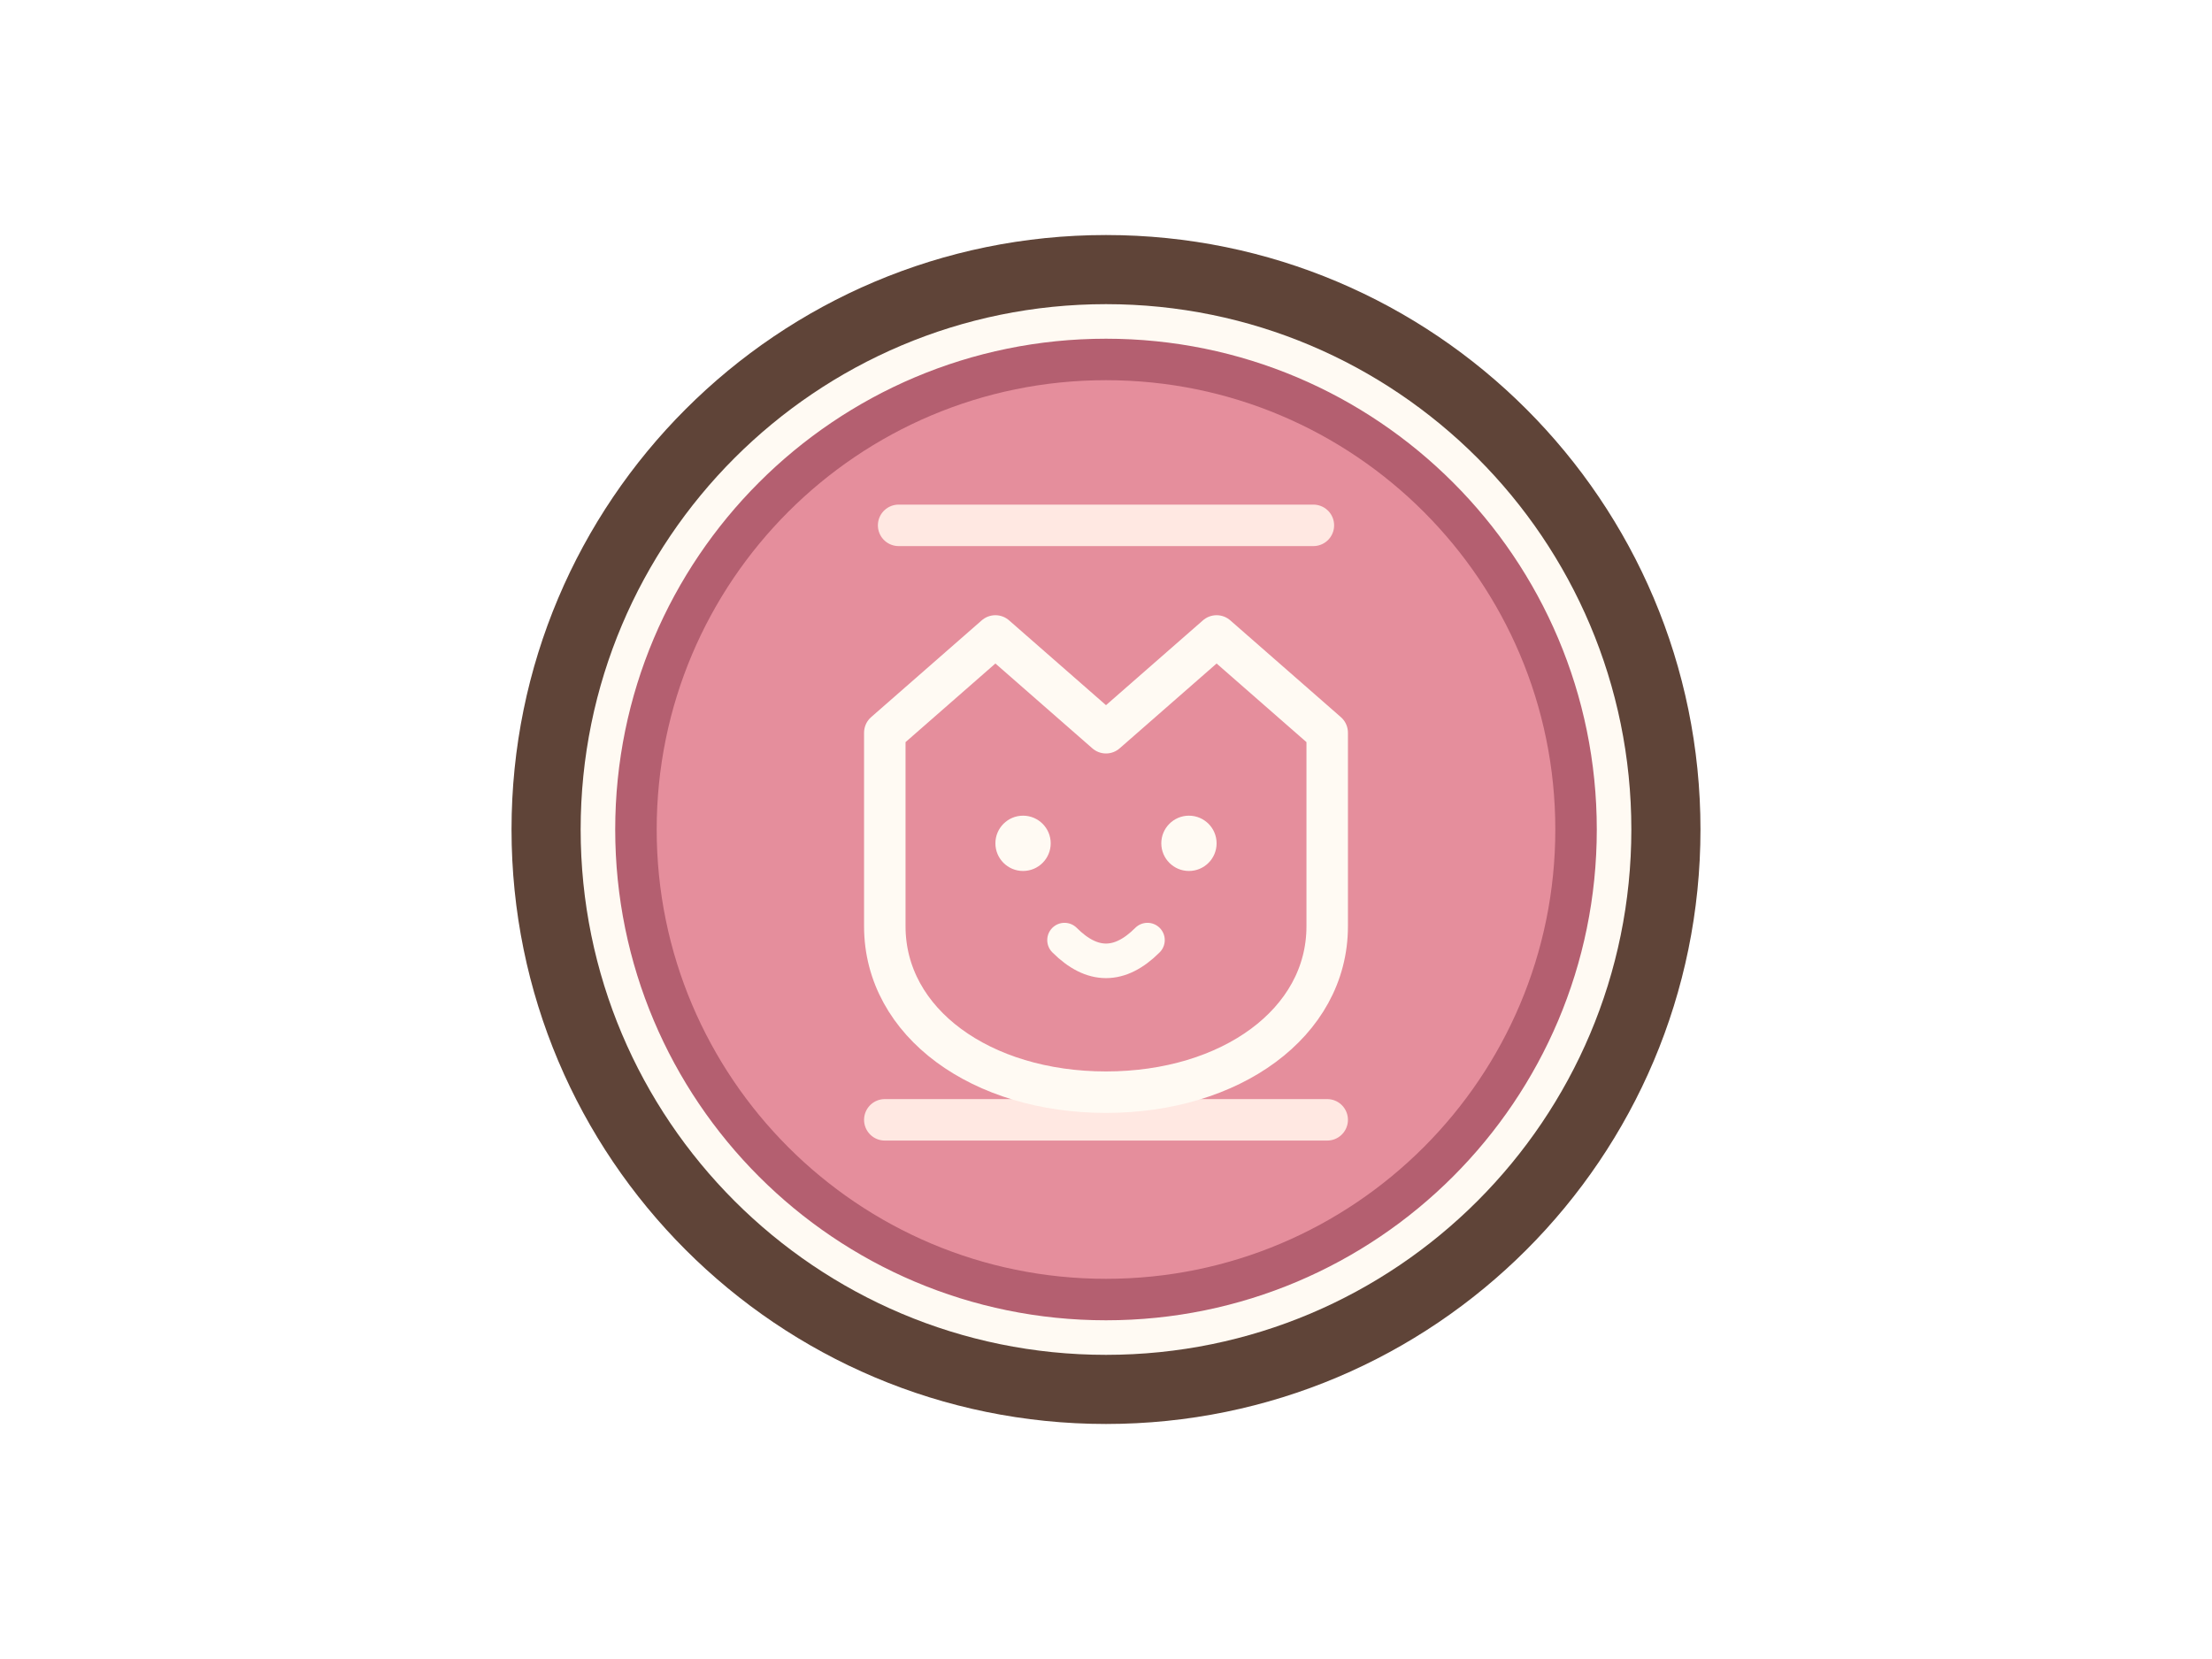
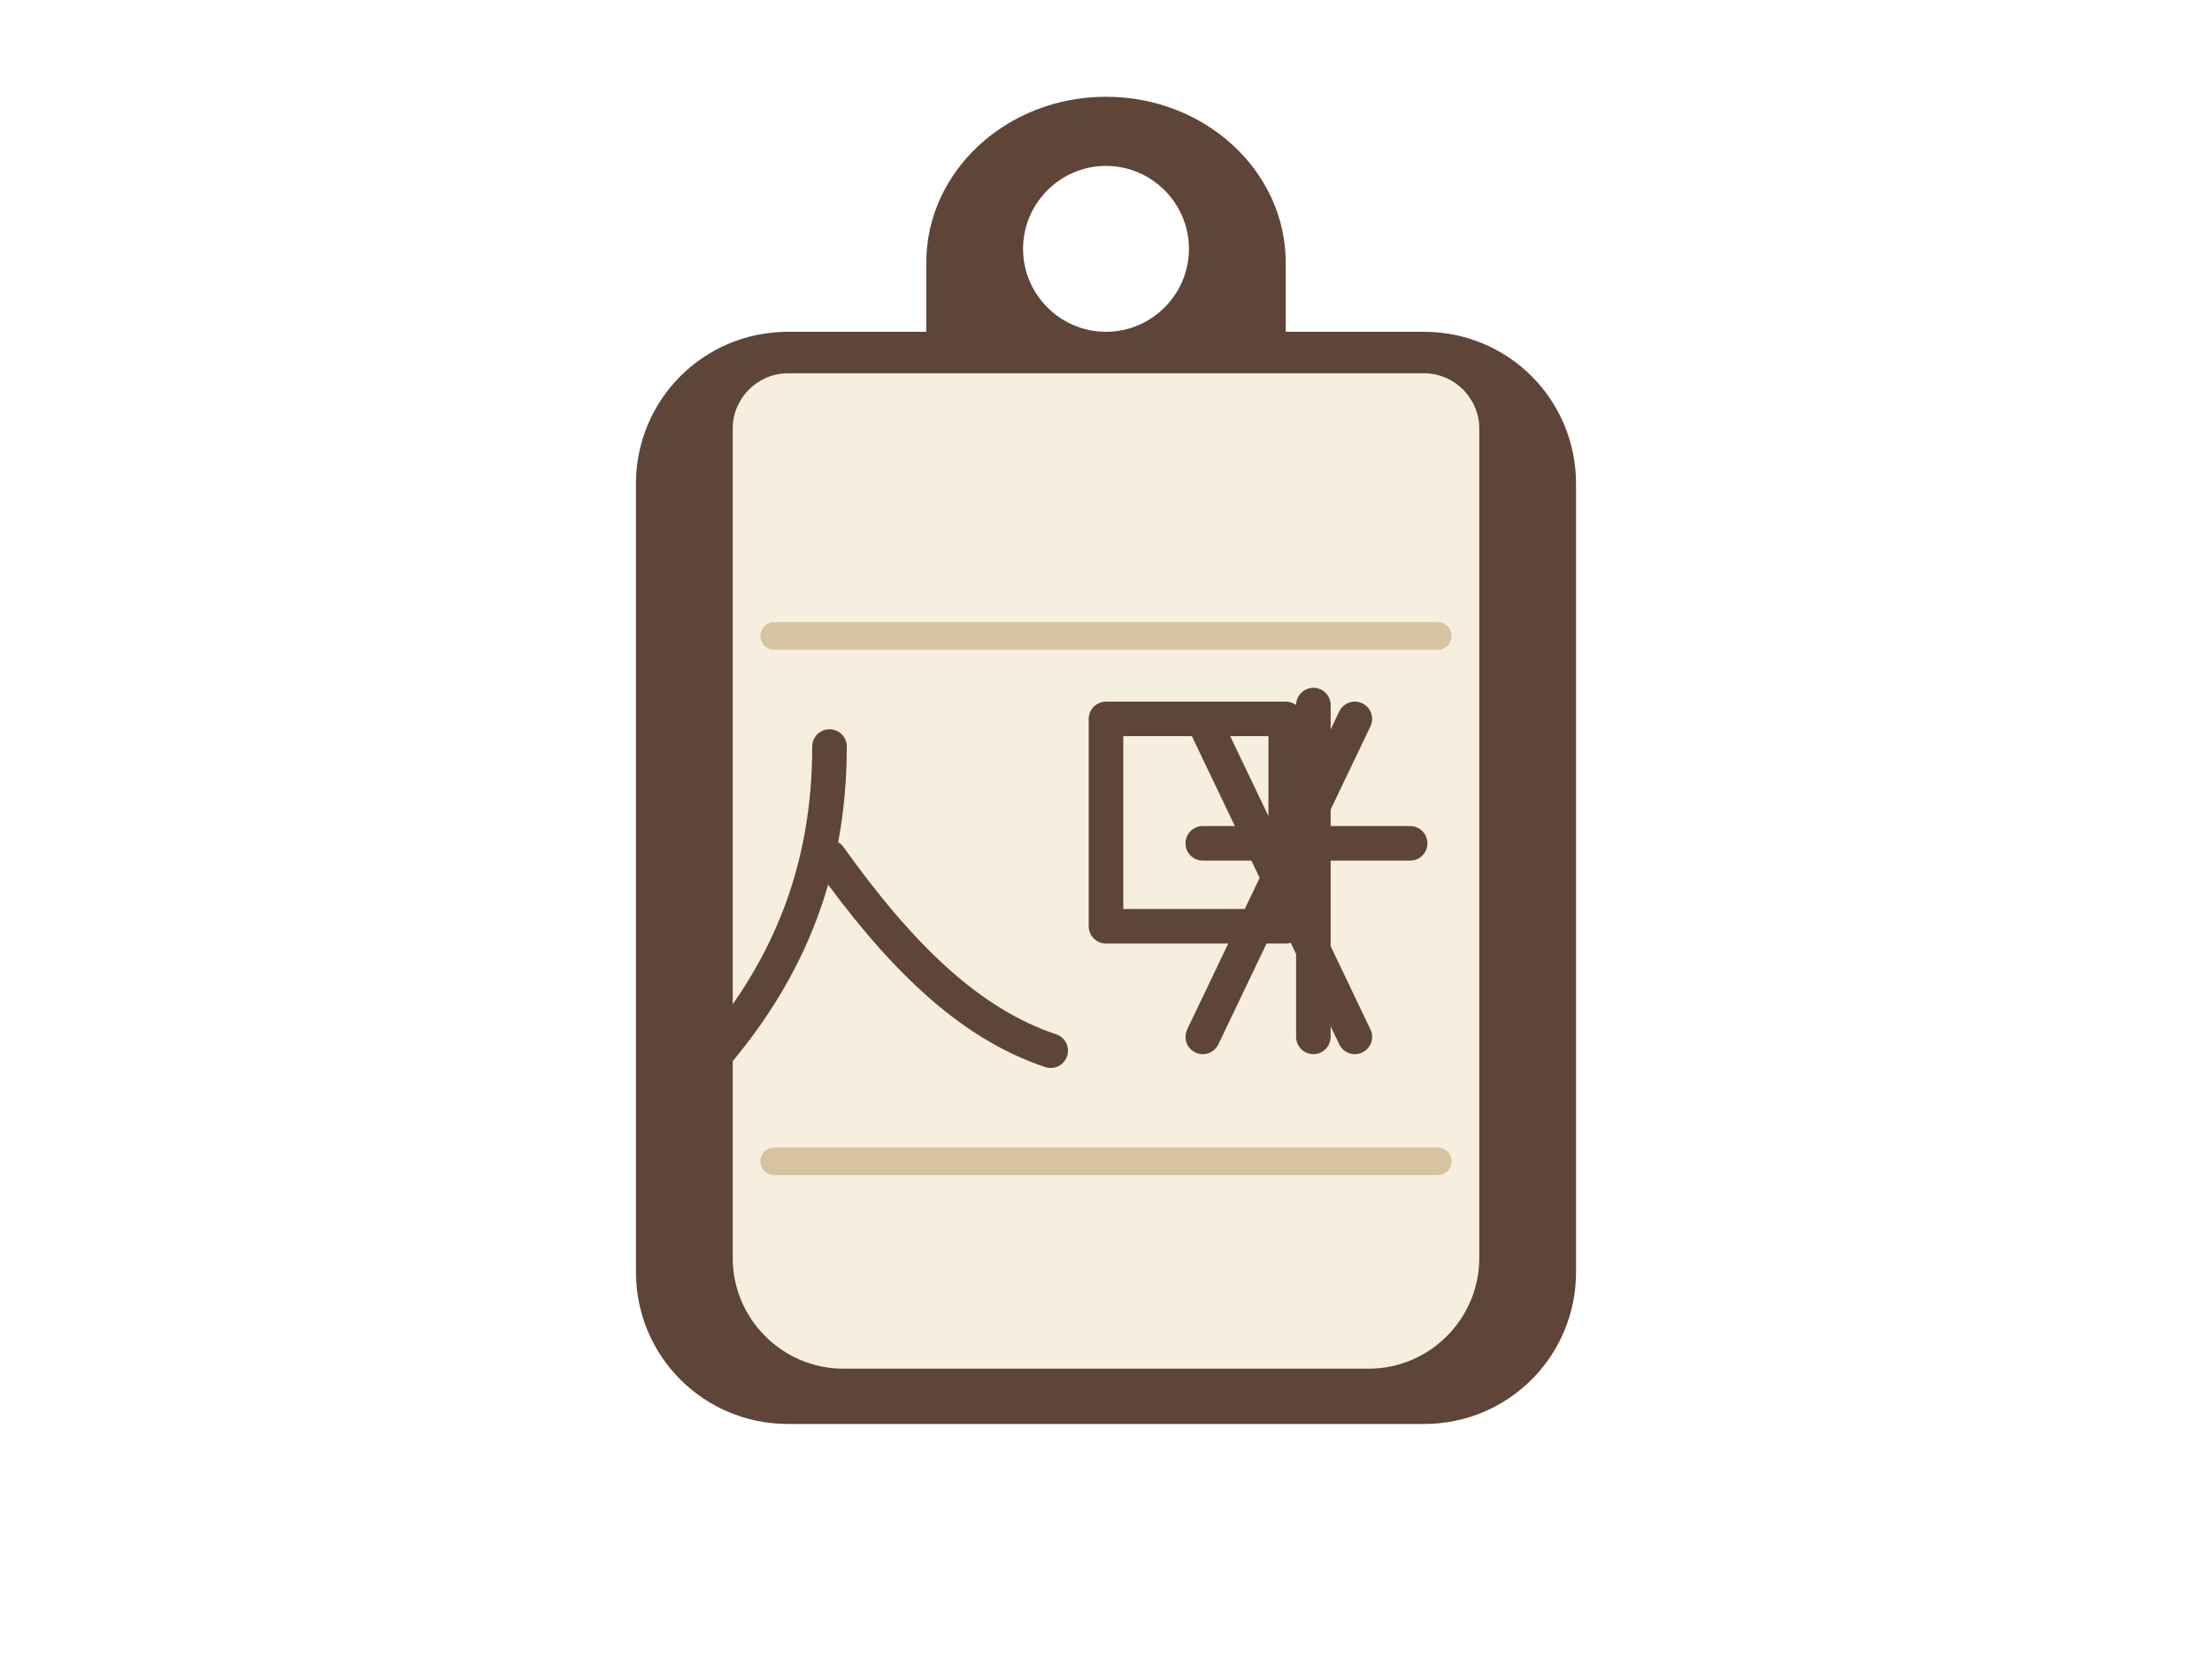
<svg xmlns="http://www.w3.org/2000/svg" viewBox="0 0 160 120" width="160" height="120" role="img" aria-label="Renmiao badge">
-   <g transform="translate(80 60)">
-     <ellipse cx="0" cy="0" rx="43" ry="43" fill="#5f4438" />
-     <ellipse cx="0" cy="0" rx="38" ry="38" fill="#fffaf3" />
-     <ellipse cx="0" cy="0" rx="34" ry="34" fill="#e58e9c" stroke="#b45f70" stroke-width="3" />
-     <path d="M-15-22h30M-16 21h32" fill="none" stroke="#ffe8e2" stroke-width="3" stroke-linecap="round" />
-     <path d="M-16 7V-7l8-7 8 7 8-7 8 7V7c0 7-7 12-16 12S-16 14-16 7z" fill="none" stroke="#fffaf3" stroke-width="3" stroke-linejoin="round" />
-     <ellipse cx="-6" cy="1" rx="2" ry="2" fill="#fffaf3" />
-     <ellipse cx="6" cy="1" rx="2" ry="2" fill="#fffaf3" />
-     <path d="M-3 8c2 2 4 2 6 0" fill="none" stroke="#fffaf3" stroke-width="2.5" stroke-linecap="round" />
-   </g>
+   <path d="M67 24v-5C67 12.4 72.8 7 80 7s13 5.4 13 12v5h10c6.1 0 11 4.9 11 11v57c0 6.1-4.9 11-11 11H57c-6.1 0-11-4.9-11-11V35c0-6.1 4.9-11 11-11h10Zm7-6c0 3.3 2.7 6 6 6s6-2.7 6-6-2.7-6-6-6-6 2.7-6 6Z" fill="#5f4438" fill-rule="evenodd" />
+   <path d="M53 31c0-2.2 1.8-4 4-4h46c2.2 0 4 1.8 4 4v60c0 4.4-3.6 8-8 8H61c-4.4 0-8-3.6-8-8V31Z" fill="#f6efdf" />
+   <path d="M56 46h48M56 84h48" fill="none" stroke="#d8c3a1" stroke-width="2" stroke-linecap="round" />
+   <path d="M60 54c0 9-3 16-8 22M60 62c5 7 10 12 16 14M80 52h13v15H80V52Zm15-1v24M87 61h15M87 52l11 23M98 52 87 75" fill="none" stroke="#5f4438" stroke-width="2.5" stroke-linecap="round" stroke-linejoin="round" />
</svg>
